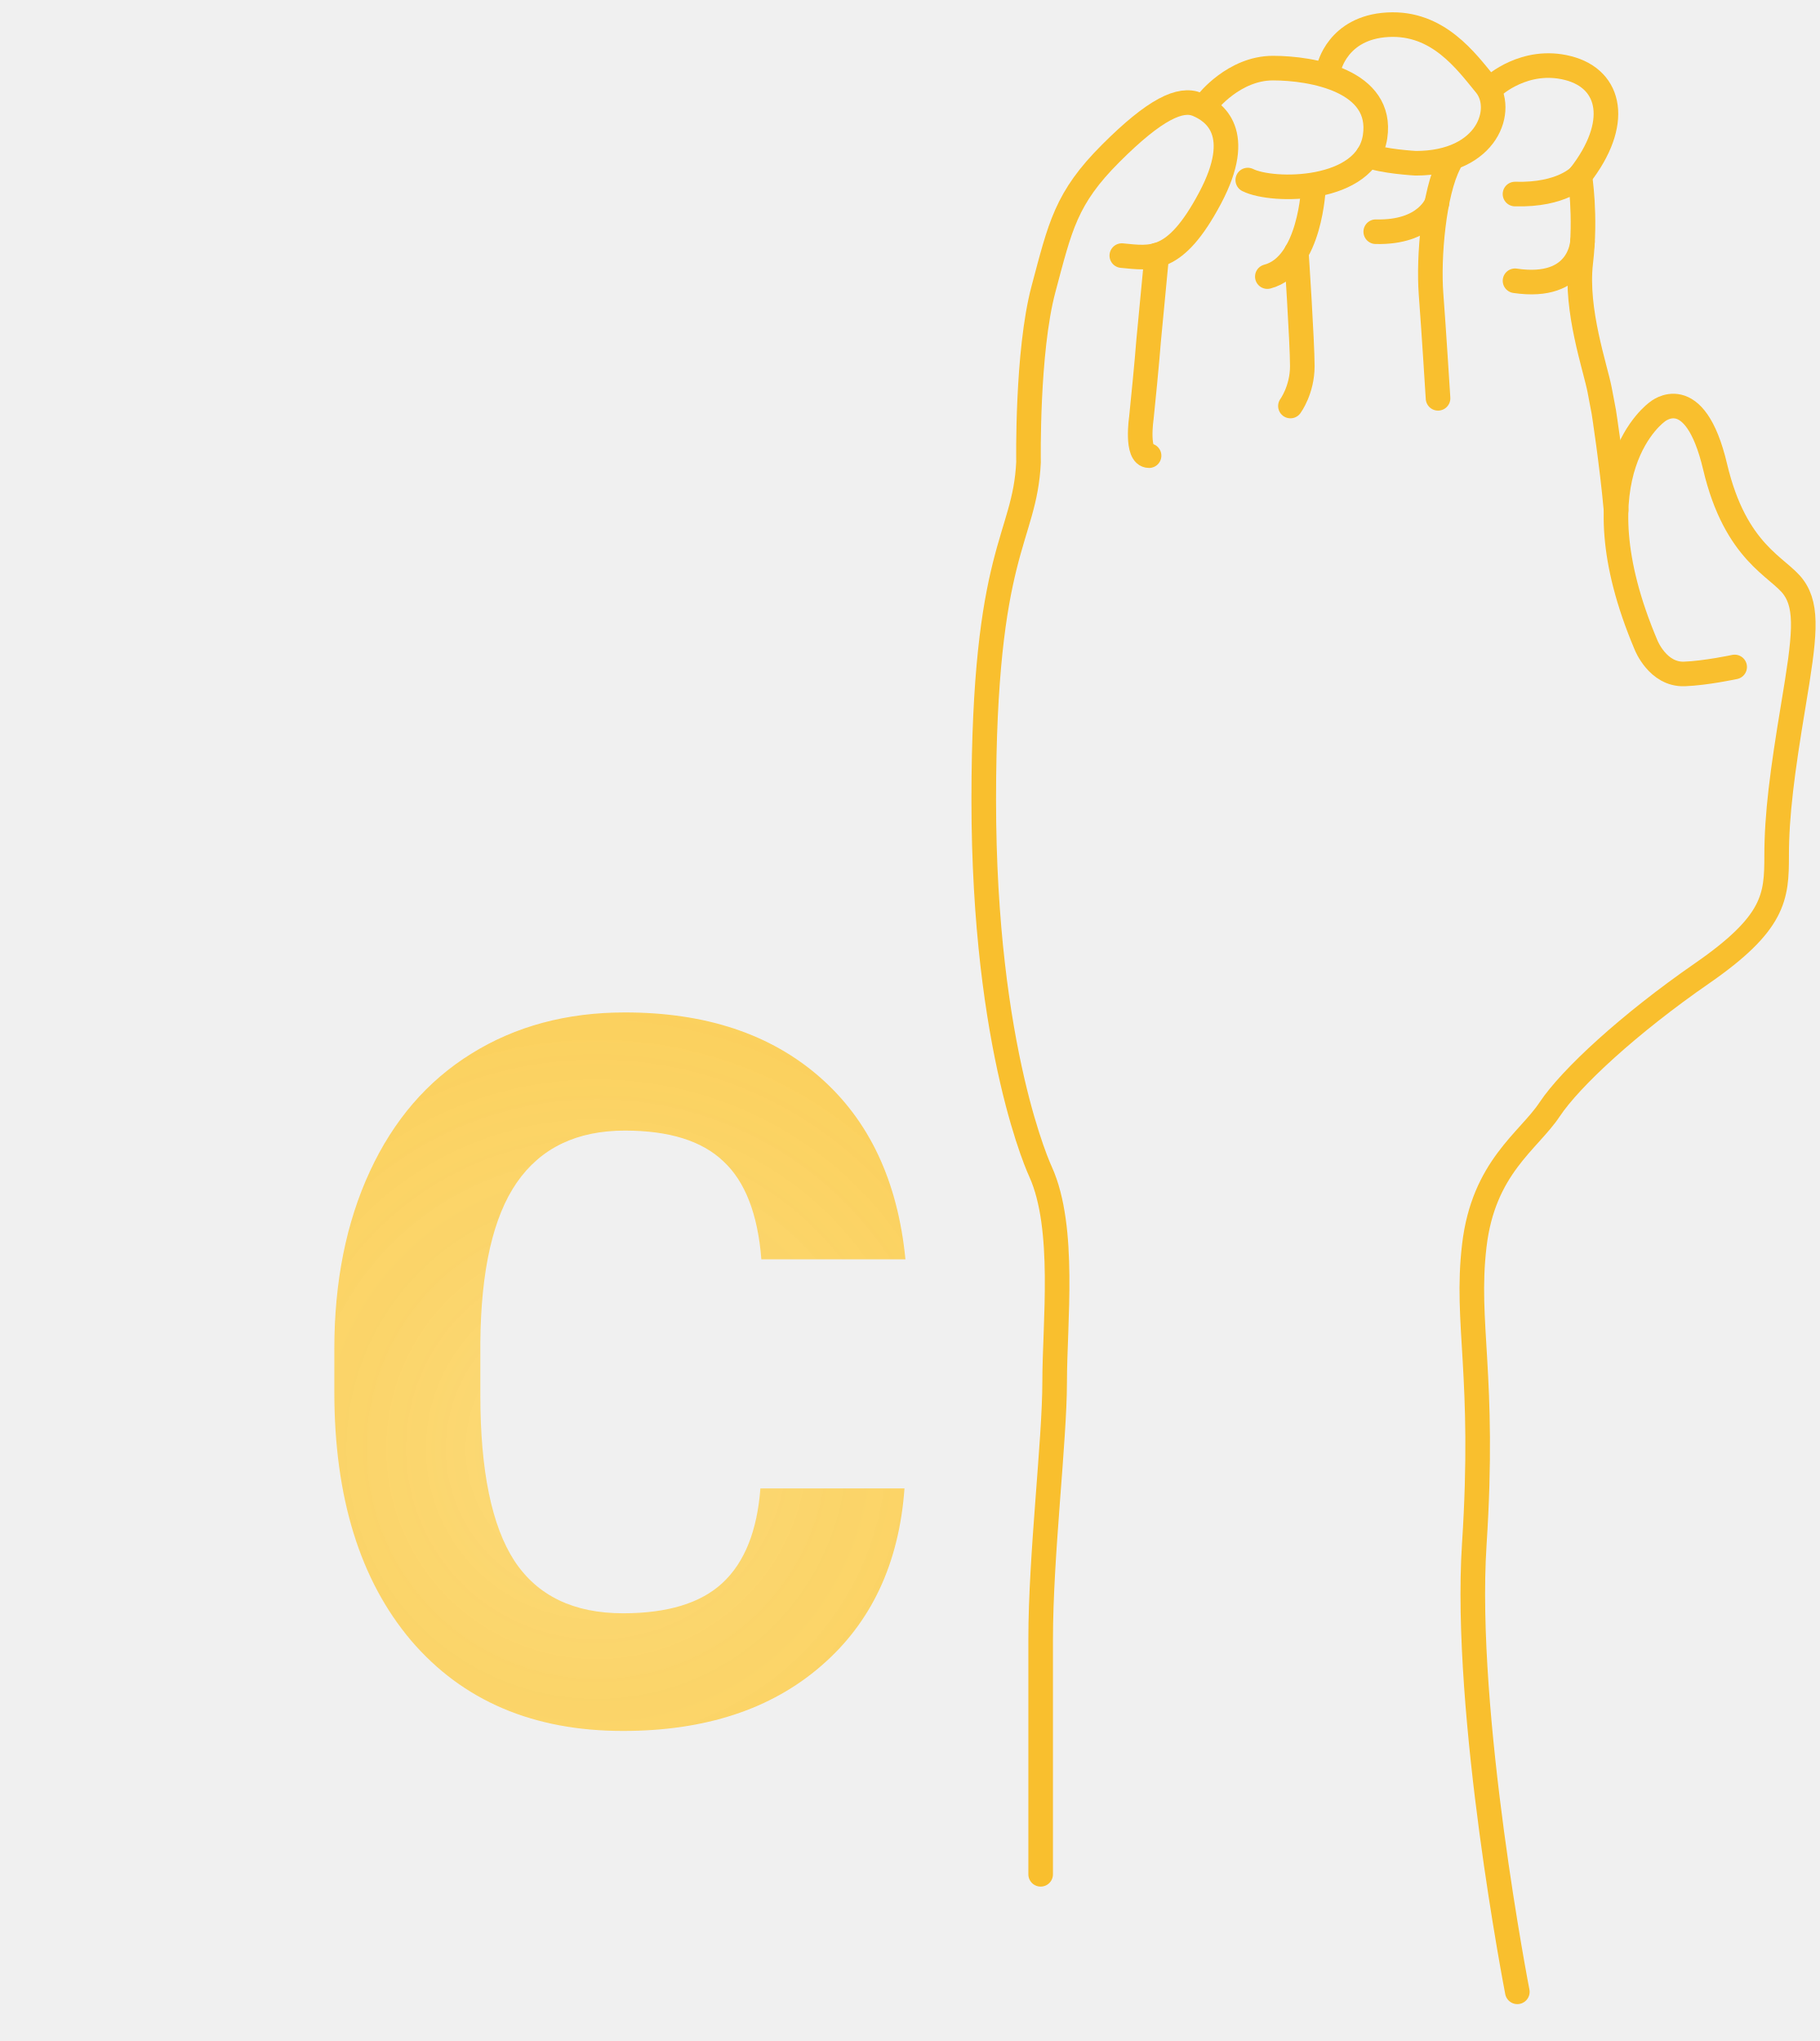
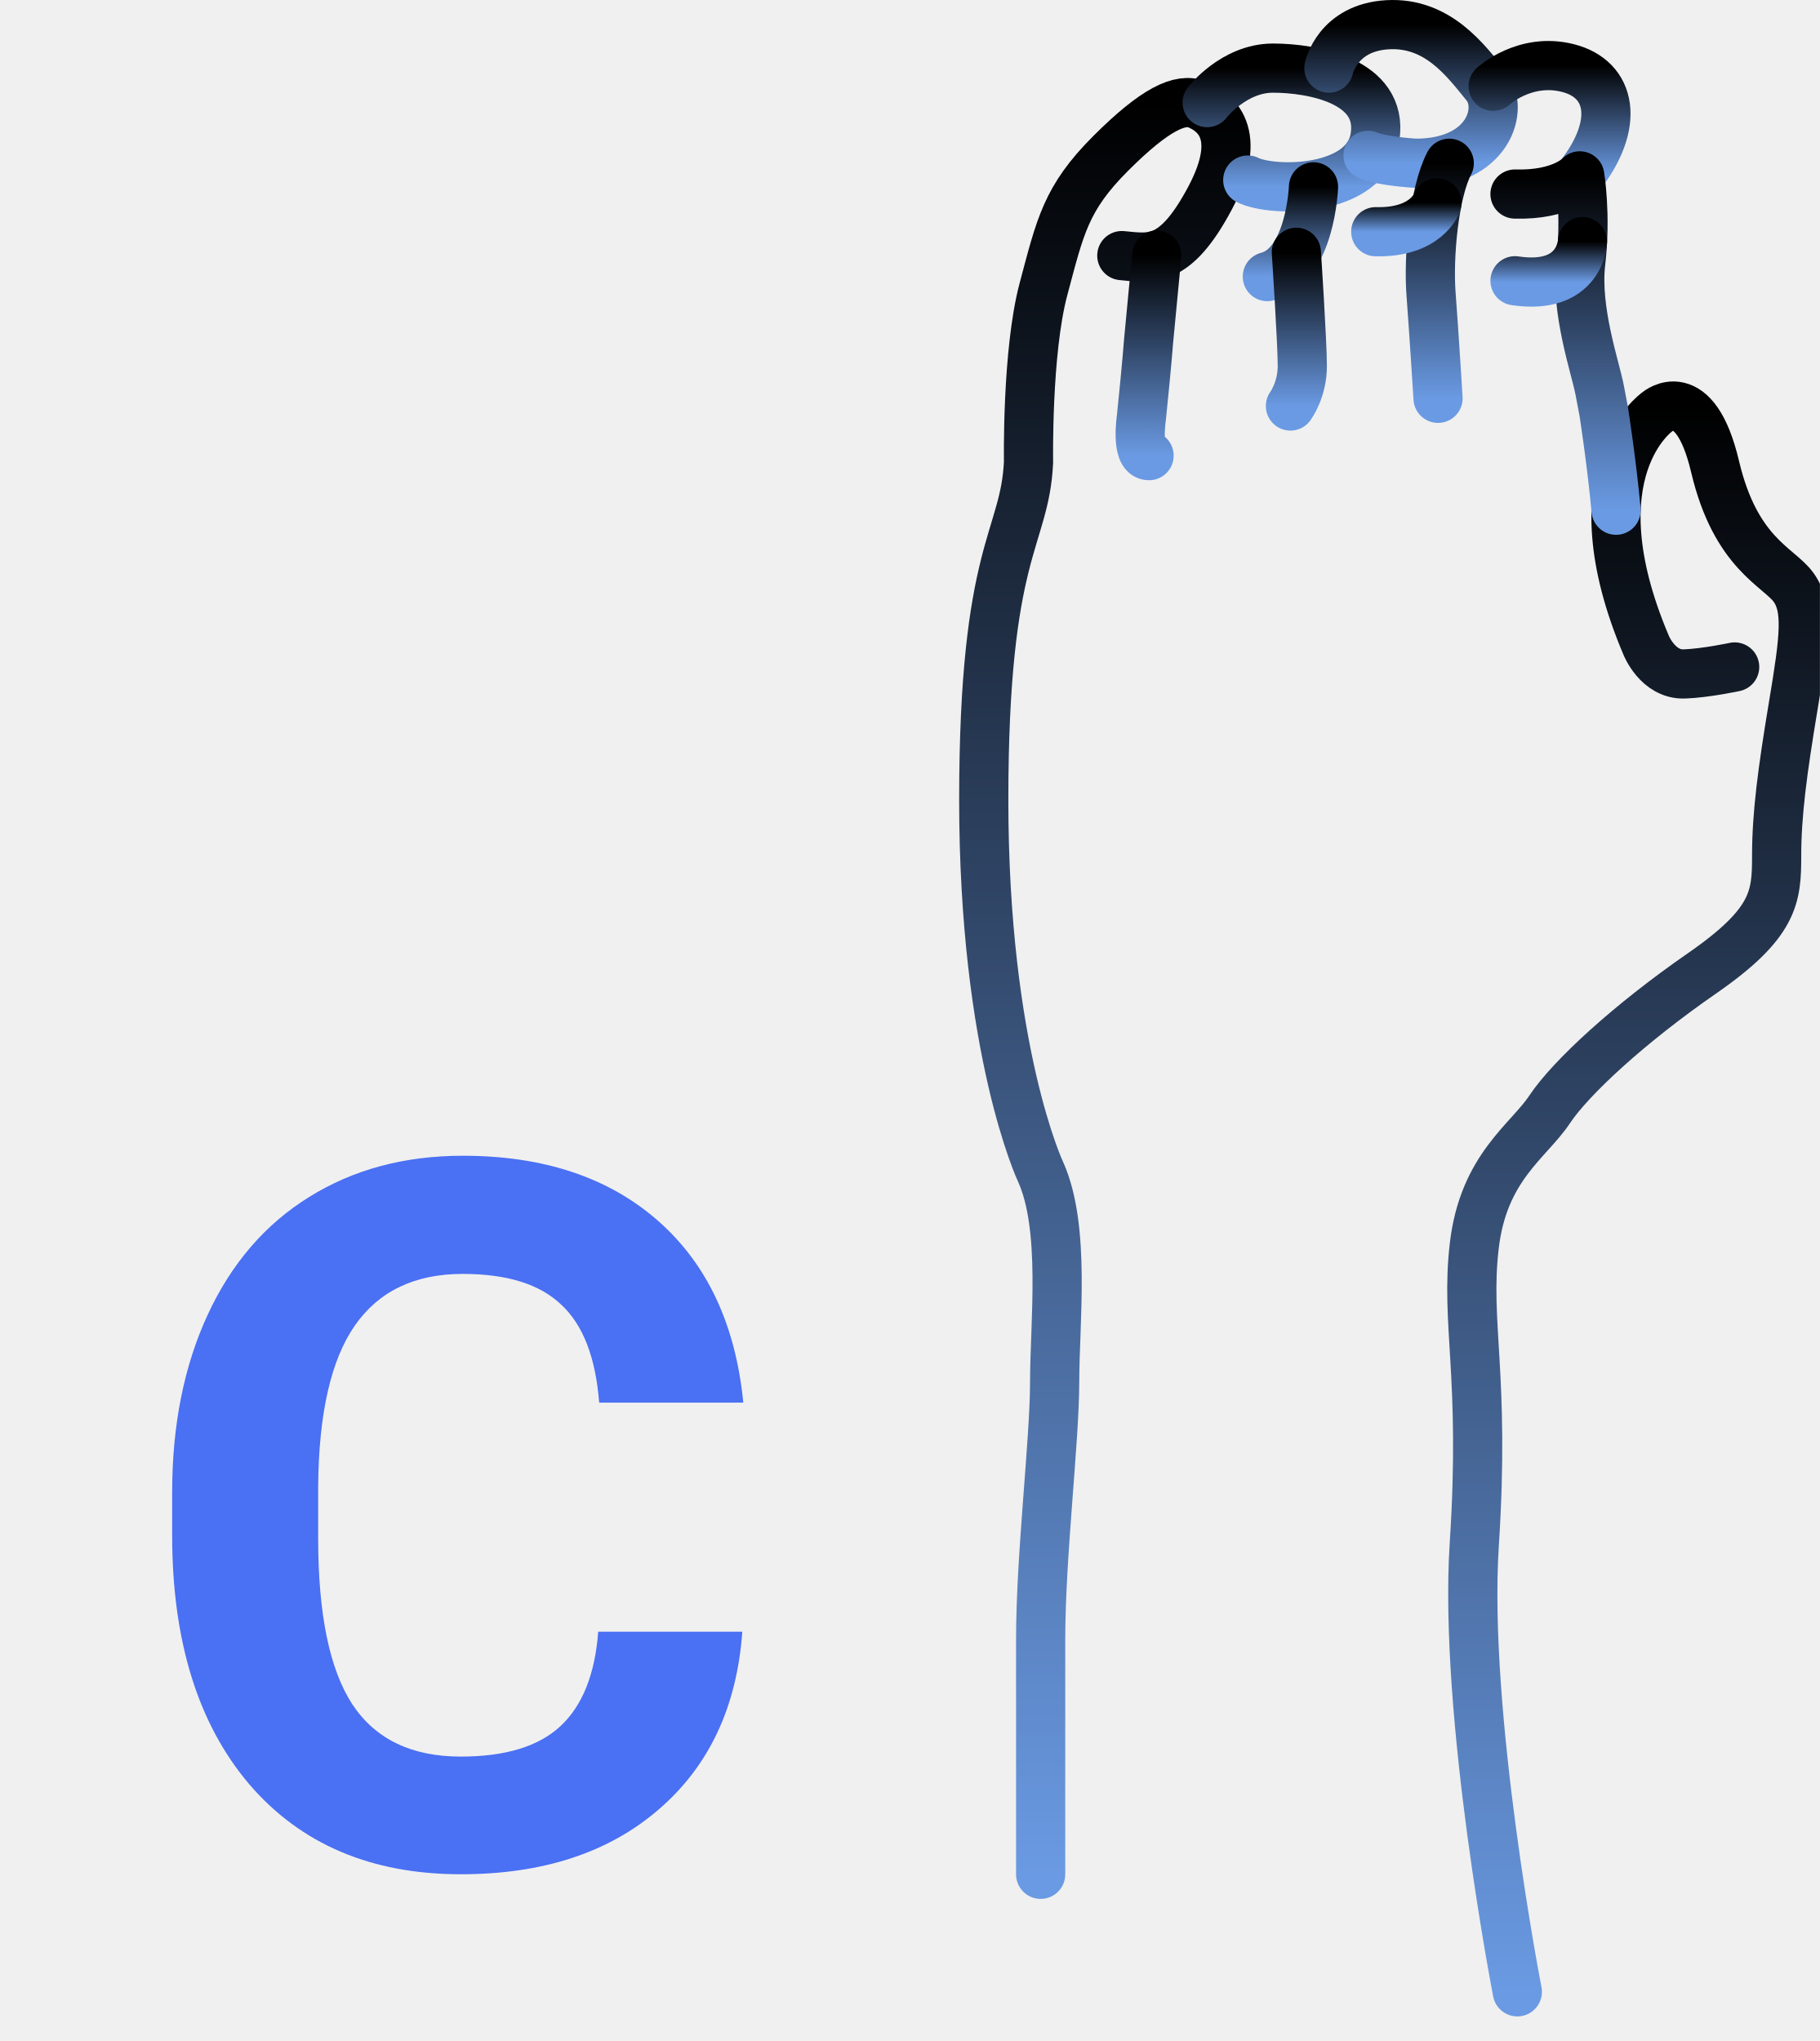
<svg xmlns="http://www.w3.org/2000/svg" width="74" height="83" viewBox="0 0 74 83" fill="none">
-   <path d="M42.314 76.221C42.314 76.221 42.314 70.076 42.314 66.662C42.314 63.249 42.883 58.583 42.883 56.194C42.883 53.804 43.338 49.935 42.314 47.66C42.314 47.66 40 42.767 40 32.526C40 22.285 41.669 21.981 41.821 18.795C41.821 18.795 41.745 14.319 42.428 11.759C43.111 9.2 43.338 8.062 45.159 6.241C46.979 4.42 48.004 3.965 48.686 4.249C49.369 4.533 50.621 5.387 49.198 8.062C47.776 10.735 46.808 10.508 45.614 10.394" stroke="#F9BF2E" stroke-miterlimit="10" stroke-linecap="round" stroke-linejoin="round" />
-   <path d="M61.696 81C61.696 81 59.496 69.697 59.946 62.794C60.394 55.891 59.572 53.843 59.946 50.657C60.319 47.47 62.151 46.408 63.007 45.119C63.863 43.83 66.248 41.63 69.206 39.582C72.165 37.533 72.24 36.471 72.24 34.803C72.24 33.134 72.468 31.389 72.923 28.658C73.378 25.927 73.53 24.713 72.923 23.879C72.316 23.044 70.572 22.513 69.737 18.977C68.902 15.44 67.385 16.749 67.385 16.749C67.385 16.749 63.934 19.157 66.93 26.231C66.93 26.231 67.405 27.444 68.485 27.407C69.355 27.376 70.533 27.123 70.533 27.123" stroke="#F9BF2E" stroke-miterlimit="10" stroke-linecap="round" stroke-linejoin="round" />
-   <path d="M47.036 10.375L46.921 11.578L46.774 13.121L46.703 13.864C46.703 13.864 46.637 14.775 46.409 16.994C46.409 16.994 46.182 18.53 46.722 18.53" stroke="#F9BF2E" stroke-miterlimit="10" stroke-linecap="round" stroke-linejoin="round" />
-   <path d="M49.084 4.171C49.084 4.171 50.166 2.77 51.759 2.77C53.352 2.77 56.253 3.282 55.912 5.558C55.571 7.833 51.75 7.833 50.735 7.322" stroke="#F9BF2E" stroke-miterlimit="10" stroke-linecap="round" stroke-linejoin="round" />
-   <path d="M54.034 2.77C54.034 2.77 54.376 1.121 56.424 1.006C58.472 0.891 59.61 2.485 60.406 3.453C61.203 4.42 60.52 6.639 57.562 6.639C57.562 6.639 56.196 6.563 55.627 6.317" stroke="#F9BF2E" stroke-miterlimit="10" stroke-linecap="round" stroke-linejoin="round" />
-   <path d="M60.714 3.509C60.714 3.509 61.999 2.315 63.763 2.77C65.528 3.225 65.886 5.038 64.236 7.151" stroke="#F9BF2E" stroke-miterlimit="10" stroke-linecap="round" stroke-linejoin="round" />
-   <path d="M61.601 7.891C63.535 7.947 64.235 7.152 64.235 7.152C64.235 7.152 64.502 8.745 64.274 10.679C64.047 12.614 64.873 14.964 65.043 15.857C65.212 16.749 65.212 16.749 65.212 16.749C65.212 16.749 65.536 18.827 65.711 20.749" stroke="#F9BF2E" stroke-miterlimit="10" stroke-linecap="round" stroke-linejoin="round" />
-   <path d="M53.408 7.598C53.408 7.598 53.294 10.793 51.531 11.248" stroke="#F9BF2E" stroke-miterlimit="10" stroke-linecap="round" stroke-linejoin="round" />
-   <path d="M52.47 16.511C52.47 16.511 52.953 15.856 52.953 14.889C52.953 13.922 52.711 10.259 52.711 10.259" stroke="#F9BF2E" stroke-miterlimit="10" stroke-linecap="round" stroke-linejoin="round" />
-   <path d="M58.472 16.198C58.472 16.198 58.301 13.448 58.187 11.95C58.074 10.452 58.301 7.834 58.928 6.639" stroke="#F9BF2E" stroke-miterlimit="10" stroke-linecap="round" stroke-linejoin="round" />
-   <path d="M58.428 8.246C58.428 8.246 58.015 9.475 55.939 9.423" stroke="#F9BF2E" stroke-miterlimit="10" stroke-linecap="round" stroke-linejoin="round" />
-   <path d="M64.346 9.826C64.346 9.826 64.275 11.817 61.602 11.418" stroke="#F9BF2E" stroke-miterlimit="10" stroke-linecap="round" stroke-linejoin="round" />
-   <path d="M36.777 60.527C36.556 63.587 35.423 65.996 33.379 67.754C31.348 69.512 28.665 70.391 25.332 70.391C21.686 70.391 18.815 69.167 16.719 66.719C14.635 64.258 13.594 60.885 13.594 56.602V54.863C13.594 52.129 14.075 49.72 15.039 47.637C16.003 45.553 17.376 43.958 19.16 42.852C20.957 41.732 23.04 41.172 25.41 41.172C28.691 41.172 31.335 42.051 33.34 43.809C35.345 45.566 36.504 48.034 36.816 51.211H30.957C30.814 49.375 30.299 48.047 29.414 47.227C28.542 46.393 27.207 45.977 25.41 45.977C23.457 45.977 21.992 46.68 21.016 48.086C20.052 49.479 19.557 51.647 19.531 54.59V56.738C19.531 59.811 19.994 62.057 20.918 63.477C21.855 64.896 23.327 65.606 25.332 65.606C27.142 65.606 28.49 65.195 29.375 64.375C30.273 63.542 30.788 62.259 30.918 60.527H36.777Z" fill="url(#paint0_diamond)" />
+   <g clip-path="url(#clip0_8_123)">
+     <path d="M42.314 76.221C42.314 76.221 42.314 70.076 42.314 66.662C42.314 63.249 42.883 58.583 42.883 56.194C42.883 53.804 43.338 49.935 42.314 47.66C42.314 47.66 40 42.767 40 32.526C40 22.285 41.669 21.981 41.821 18.795C41.821 18.795 41.745 14.319 42.428 11.759C43.111 9.2 43.338 8.062 45.159 6.241C46.979 4.42 48.004 3.965 48.686 4.249C49.369 4.533 50.621 5.387 49.198 8.062C47.776 10.735 46.808 10.508 45.614 10.394" stroke="url(#paint0_linear_8_123)" stroke-width="2" stroke-miterlimit="10" stroke-linecap="round" stroke-linejoin="round" />
+     <path d="M61.696 81C61.696 81 59.496 69.697 59.946 62.794C60.394 55.891 59.572 53.843 59.946 50.657C60.319 47.47 62.151 46.408 63.007 45.119C63.863 43.83 66.248 41.63 69.206 39.582C72.165 37.533 72.24 36.471 72.24 34.803C72.24 33.134 72.468 31.389 72.923 28.658C73.378 25.927 73.53 24.713 72.923 23.879C72.316 23.044 70.572 22.513 69.737 18.977C68.902 15.44 67.385 16.749 67.385 16.749C67.385 16.749 63.934 19.157 66.93 26.231C66.93 26.231 67.405 27.444 68.485 27.407C69.355 27.376 70.533 27.123 70.533 27.123" stroke="url(#paint1_linear_8_123)" stroke-width="2" stroke-miterlimit="10" stroke-linecap="round" stroke-linejoin="round" />
+     <path d="M47.036 10.375L46.921 11.578L46.774 13.121L46.703 13.864C46.703 13.864 46.637 14.775 46.409 16.994C46.409 16.994 46.182 18.53 46.722 18.53" stroke="url(#paint2_linear_8_123)" stroke-width="2" stroke-miterlimit="10" stroke-linecap="round" stroke-linejoin="round" />
+     <path d="M49.084 4.171C49.084 4.171 50.166 2.77 51.759 2.77C53.352 2.77 56.253 3.282 55.912 5.558C55.571 7.833 51.75 7.833 50.735 7.322" stroke="url(#paint3_linear_8_123)" stroke-width="2" stroke-miterlimit="10" stroke-linecap="round" stroke-linejoin="round" />
+     <path d="M54.034 2.77C54.034 2.77 54.376 1.121 56.424 1.006C58.472 0.891 59.61 2.485 60.406 3.453C61.203 4.42 60.52 6.639 57.562 6.639C57.562 6.639 56.196 6.563 55.627 6.317" stroke="url(#paint4_linear_8_123)" stroke-width="2" stroke-miterlimit="10" stroke-linecap="round" stroke-linejoin="round" />
+     <path d="M60.714 3.509C60.714 3.509 61.999 2.315 63.763 2.77C65.528 3.225 65.886 5.038 64.236 7.151" stroke="url(#paint5_linear_8_123)" stroke-width="2" stroke-miterlimit="10" stroke-linecap="round" stroke-linejoin="round" />
+     <path d="M61.601 7.891C63.535 7.947 64.235 7.152 64.235 7.152C64.235 7.152 64.502 8.745 64.274 10.679C64.047 12.614 64.873 14.964 65.043 15.857C65.212 16.749 65.212 16.749 65.212 16.749C65.212 16.749 65.536 18.827 65.711 20.749" stroke="url(#paint6_linear_8_123)" stroke-width="2" stroke-miterlimit="10" stroke-linecap="round" stroke-linejoin="round" />
+     <path d="M53.408 7.598C53.408 7.598 53.294 10.793 51.531 11.248" stroke="url(#paint7_linear_8_123)" stroke-width="2" stroke-miterlimit="10" stroke-linecap="round" stroke-linejoin="round" />
+     <path d="M52.47 16.511C52.47 16.511 52.953 15.856 52.953 14.889C52.953 13.922 52.711 10.259 52.711 10.259" stroke="url(#paint8_linear_8_123)" stroke-width="2" stroke-miterlimit="10" stroke-linecap="round" stroke-linejoin="round" />
+     <path d="M58.472 16.198C58.472 16.198 58.301 13.448 58.187 11.95C58.074 10.452 58.301 7.834 58.928 6.639" stroke="url(#paint9_linear_8_123)" stroke-width="2" stroke-miterlimit="10" stroke-linecap="round" stroke-linejoin="round" />
+     <path d="M58.428 8.246C58.428 8.246 58.015 9.475 55.939 9.423" stroke="url(#paint10_linear_8_123)" stroke-width="2" stroke-miterlimit="10" stroke-linecap="round" stroke-linejoin="round" />
+     <path d="M64.346 9.826C64.346 9.826 64.275 11.817 61.602 11.418" stroke="url(#paint11_linear_8_123)" stroke-width="2" stroke-miterlimit="10" stroke-linecap="round" stroke-linejoin="round" />
+     <path d="M30.183 66.355C29.962 69.415 28.829 71.824 26.785 73.582C24.754 75.34 22.072 76.219 18.738 76.219C15.092 76.219 12.221 74.995 10.125 72.547C8.042 70.086 7 66.713 7 62.43V60.691C7 57.957 7.482 55.548 8.445 53.465C9.409 51.382 10.783 49.786 12.566 48.68C14.363 47.56 16.447 47 18.816 47C22.098 47 24.741 47.879 26.746 49.637C28.751 51.395 29.91 53.862 30.223 57.039H24.363C24.22 55.203 23.706 53.875 22.82 53.055C21.948 52.221 20.613 51.805 18.816 51.805C16.863 51.805 15.398 52.508 14.422 53.914C13.458 55.307 12.963 57.475 12.937 60.418V62.566C12.937 65.639 13.4 67.885 14.324 69.305C15.262 70.724 16.733 71.434 18.738 71.434C20.548 71.434 21.896 71.023 22.781 70.203C23.68 69.37 24.194 68.087 24.324 66.355H30.183Z" fill="#456CF3" fill-opacity="0.97" />
+   </g>
  <defs>
-     <radialGradient id="paint0_diamond" cx="0" cy="0" r="1" gradientUnits="userSpaceOnUse" gradientTransform="translate(24.2424 58.8929) rotate(88.0754) scale(45.1147 45.0815)">
-       <stop stop-color="#FFD458" stop-opacity="0.78" />
-       <stop offset="1" stop-color="#F9BF2E" />
-     </radialGradient>
+     <linearGradient id="paint0_linear_8_123" x1="44.925" y1="4.171" x2="44.925" y2="76.221" gradientUnits="userSpaceOnUse">
+       <stop />
+       <stop offset="1" stop-color="#6A9AE3" />
+     </linearGradient>
+     <linearGradient id="paint1_linear_8_123" x1="66.584" y1="16.512" x2="66.584" y2="81" gradientUnits="userSpaceOnUse">
+       <stop />
+       <stop offset="1" stop-color="#6A9AE3" />
+     </linearGradient>
+     <linearGradient id="paint2_linear_8_123" x1="46.699" y1="10.375" x2="46.699" y2="18.53" gradientUnits="userSpaceOnUse">
+       <stop />
+       <stop offset="1" stop-color="#6A9AE3" />
+     </linearGradient>
+     <linearGradient id="paint3_linear_8_123" x1="52.512" y1="2.77" x2="52.512" y2="7.598" gradientUnits="userSpaceOnUse">
+       <stop />
+       <stop offset="1" stop-color="#6A9AE3" />
+     </linearGradient>
+     <linearGradient id="paint4_linear_8_123" x1="57.374" y1="1" x2="57.374" y2="6.639" gradientUnits="userSpaceOnUse">
+       <stop />
+       <stop offset="1" stop-color="#6A9AE3" />
+     </linearGradient>
+     <linearGradient id="paint5_linear_8_123" x1="63.007" y1="2.667" x2="63.007" y2="7.151" gradientUnits="userSpaceOnUse">
+       <stop />
+       <stop offset="1" stop-color="#6A9AE3" />
+     </linearGradient>
+     <linearGradient id="paint6_linear_8_123" x1="63.656" y1="7.152" x2="63.656" y2="20.749" gradientUnits="userSpaceOnUse">
+       <stop />
+       <stop offset="1" stop-color="#6A9AE3" />
+     </linearGradient>
+     <linearGradient id="paint7_linear_8_123" x1="52.47" y1="7.598" x2="52.47" y2="11.248" gradientUnits="userSpaceOnUse">
+       <stop />
+       <stop offset="1" stop-color="#6A9AE3" />
+     </linearGradient>
+     <linearGradient id="paint8_linear_8_123" x1="52.711" y1="10.259" x2="52.711" y2="16.511" gradientUnits="userSpaceOnUse">
+       <stop />
+       <stop offset="1" stop-color="#6A9AE3" />
+     </linearGradient>
+     <linearGradient id="paint9_linear_8_123" x1="58.543" y1="6.639" x2="58.543" y2="16.198" gradientUnits="userSpaceOnUse">
+       <stop />
+       <stop offset="1" stop-color="#6A9AE3" />
+     </linearGradient>
+     <linearGradient id="paint10_linear_8_123" x1="57.183" y1="8.246" x2="57.183" y2="9.424" gradientUnits="userSpaceOnUse">
+       <stop />
+       <stop offset="1" stop-color="#6A9AE3" />
+     </linearGradient>
+     <linearGradient id="paint11_linear_8_123" x1="62.974" y1="9.826" x2="62.974" y2="11.471" gradientUnits="userSpaceOnUse">
+       <stop />
+       <stop offset="1" stop-color="#6A9AE3" />
+     </linearGradient>
+     <clipPath id="clip0_8_123">
+       <rect width="74" height="83" fill="white" />
+     </clipPath>
  </defs>
</svg>
